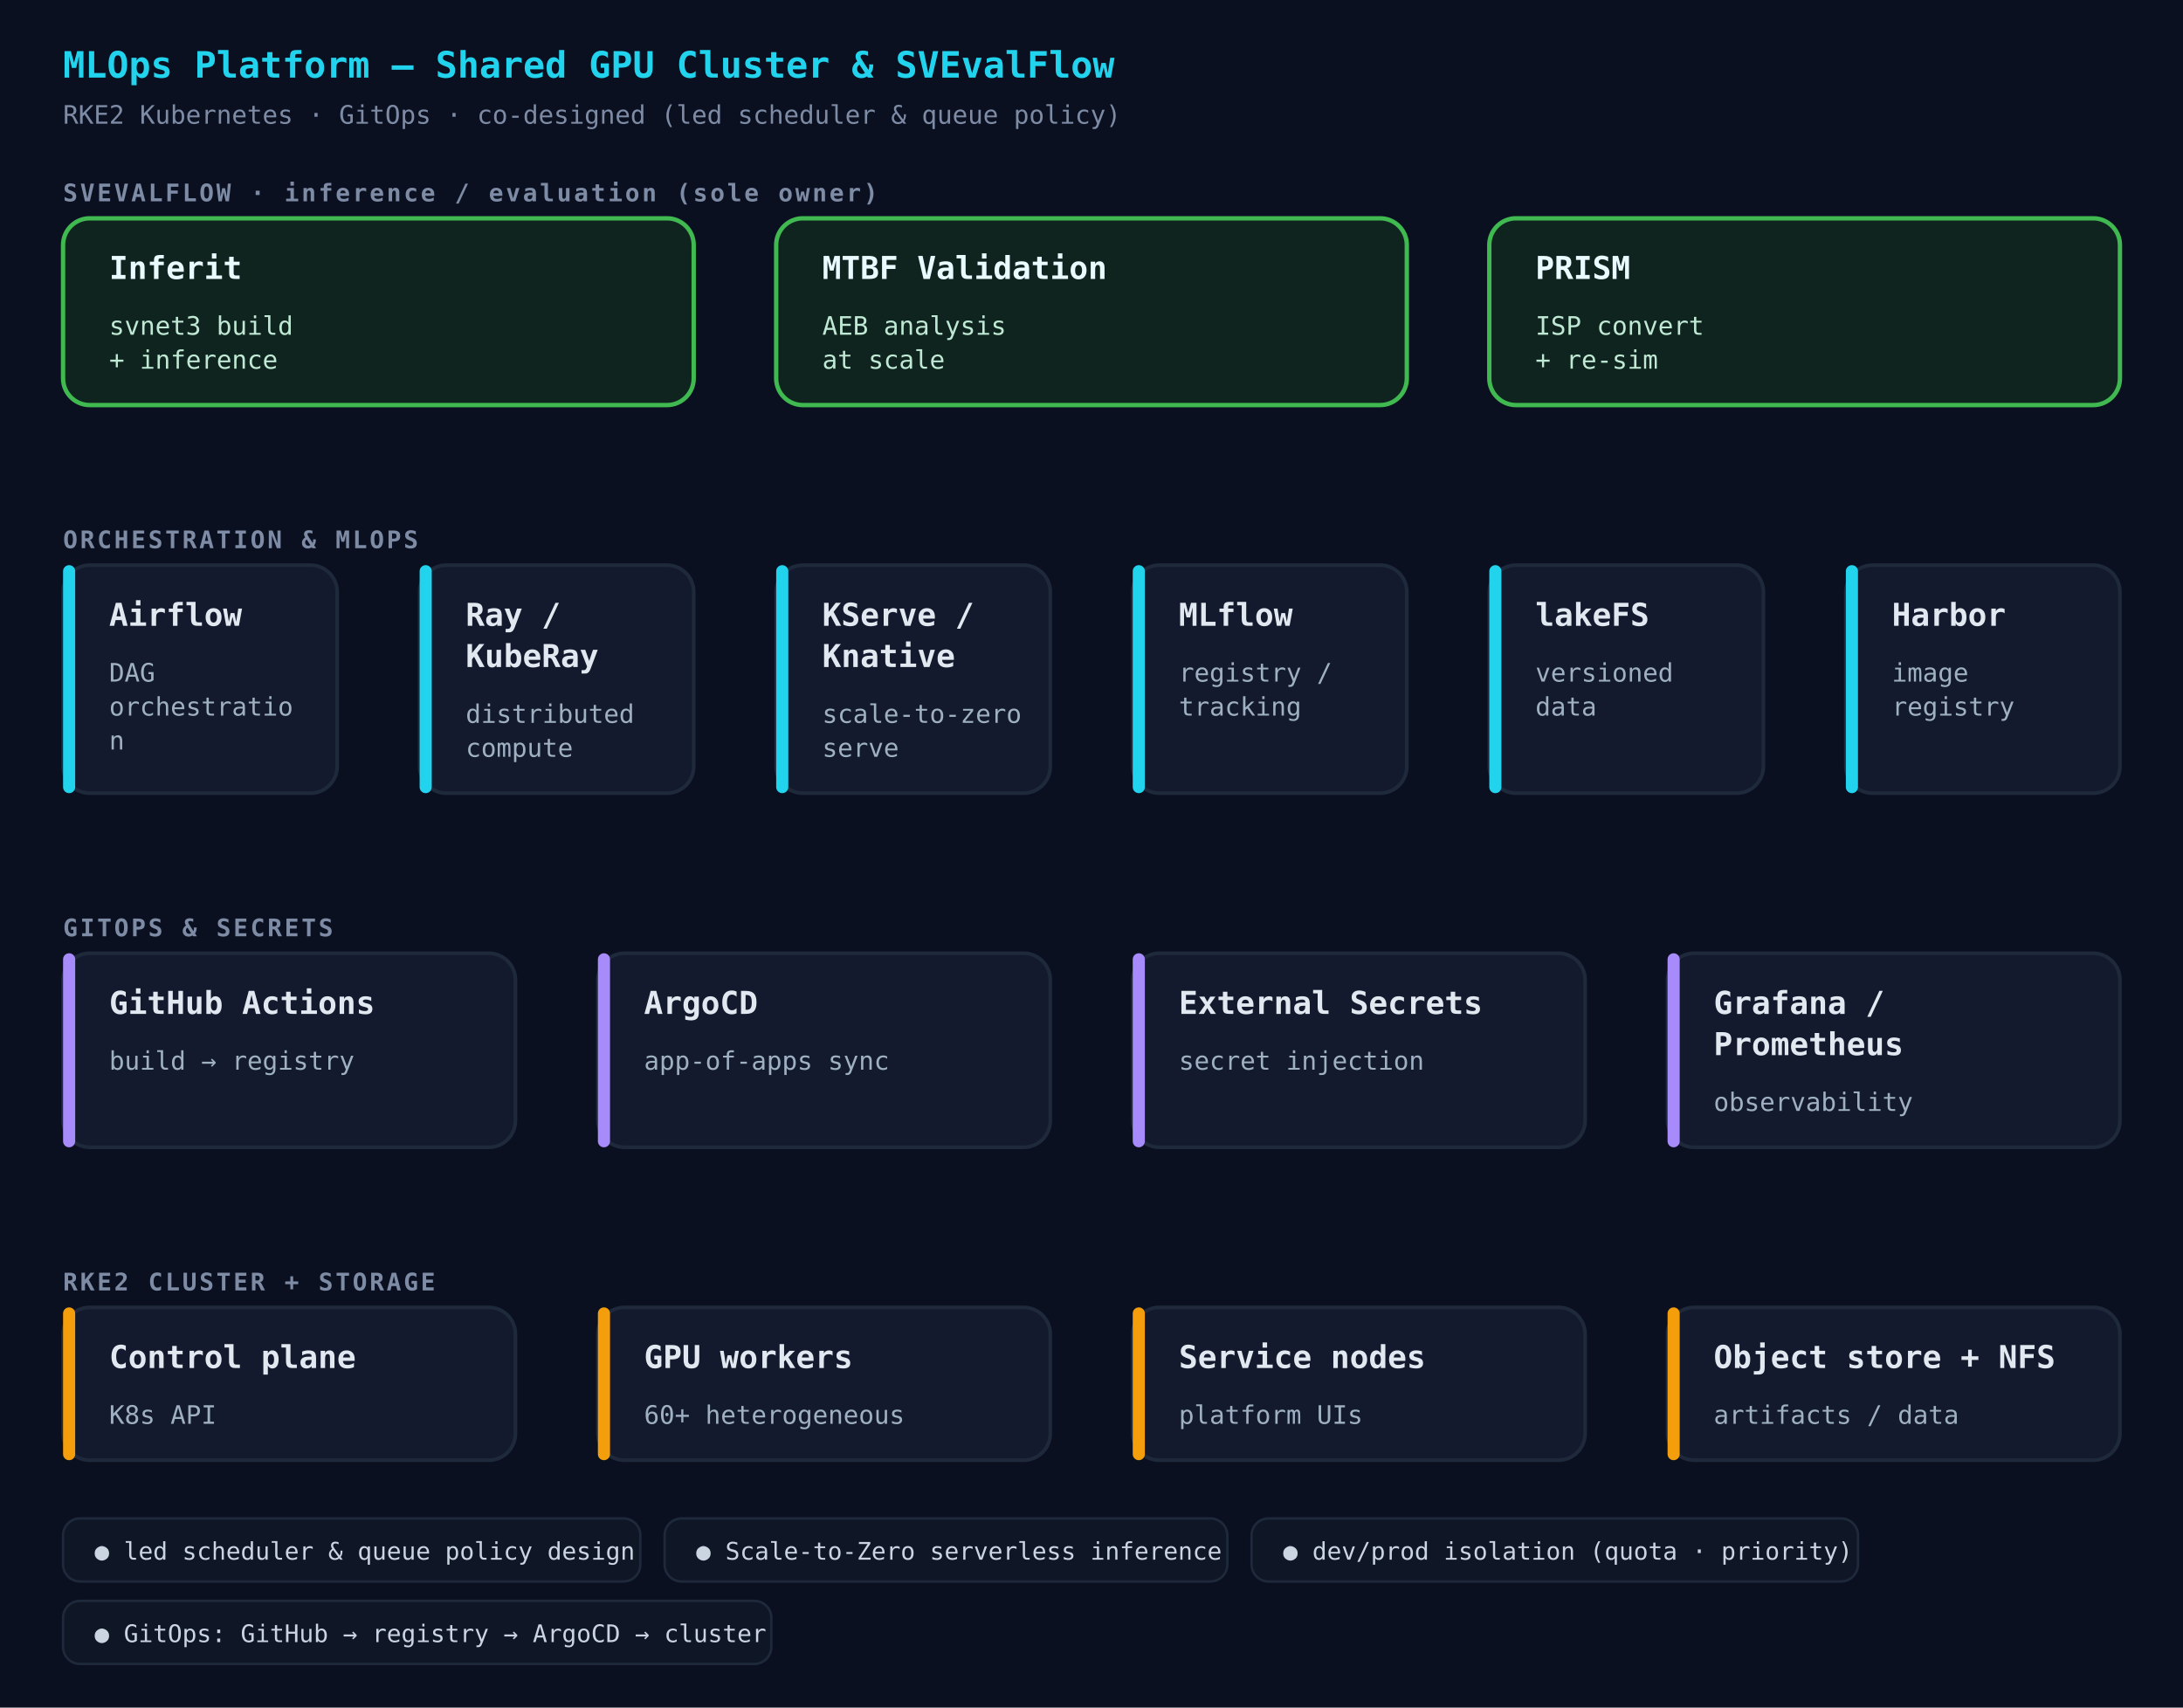
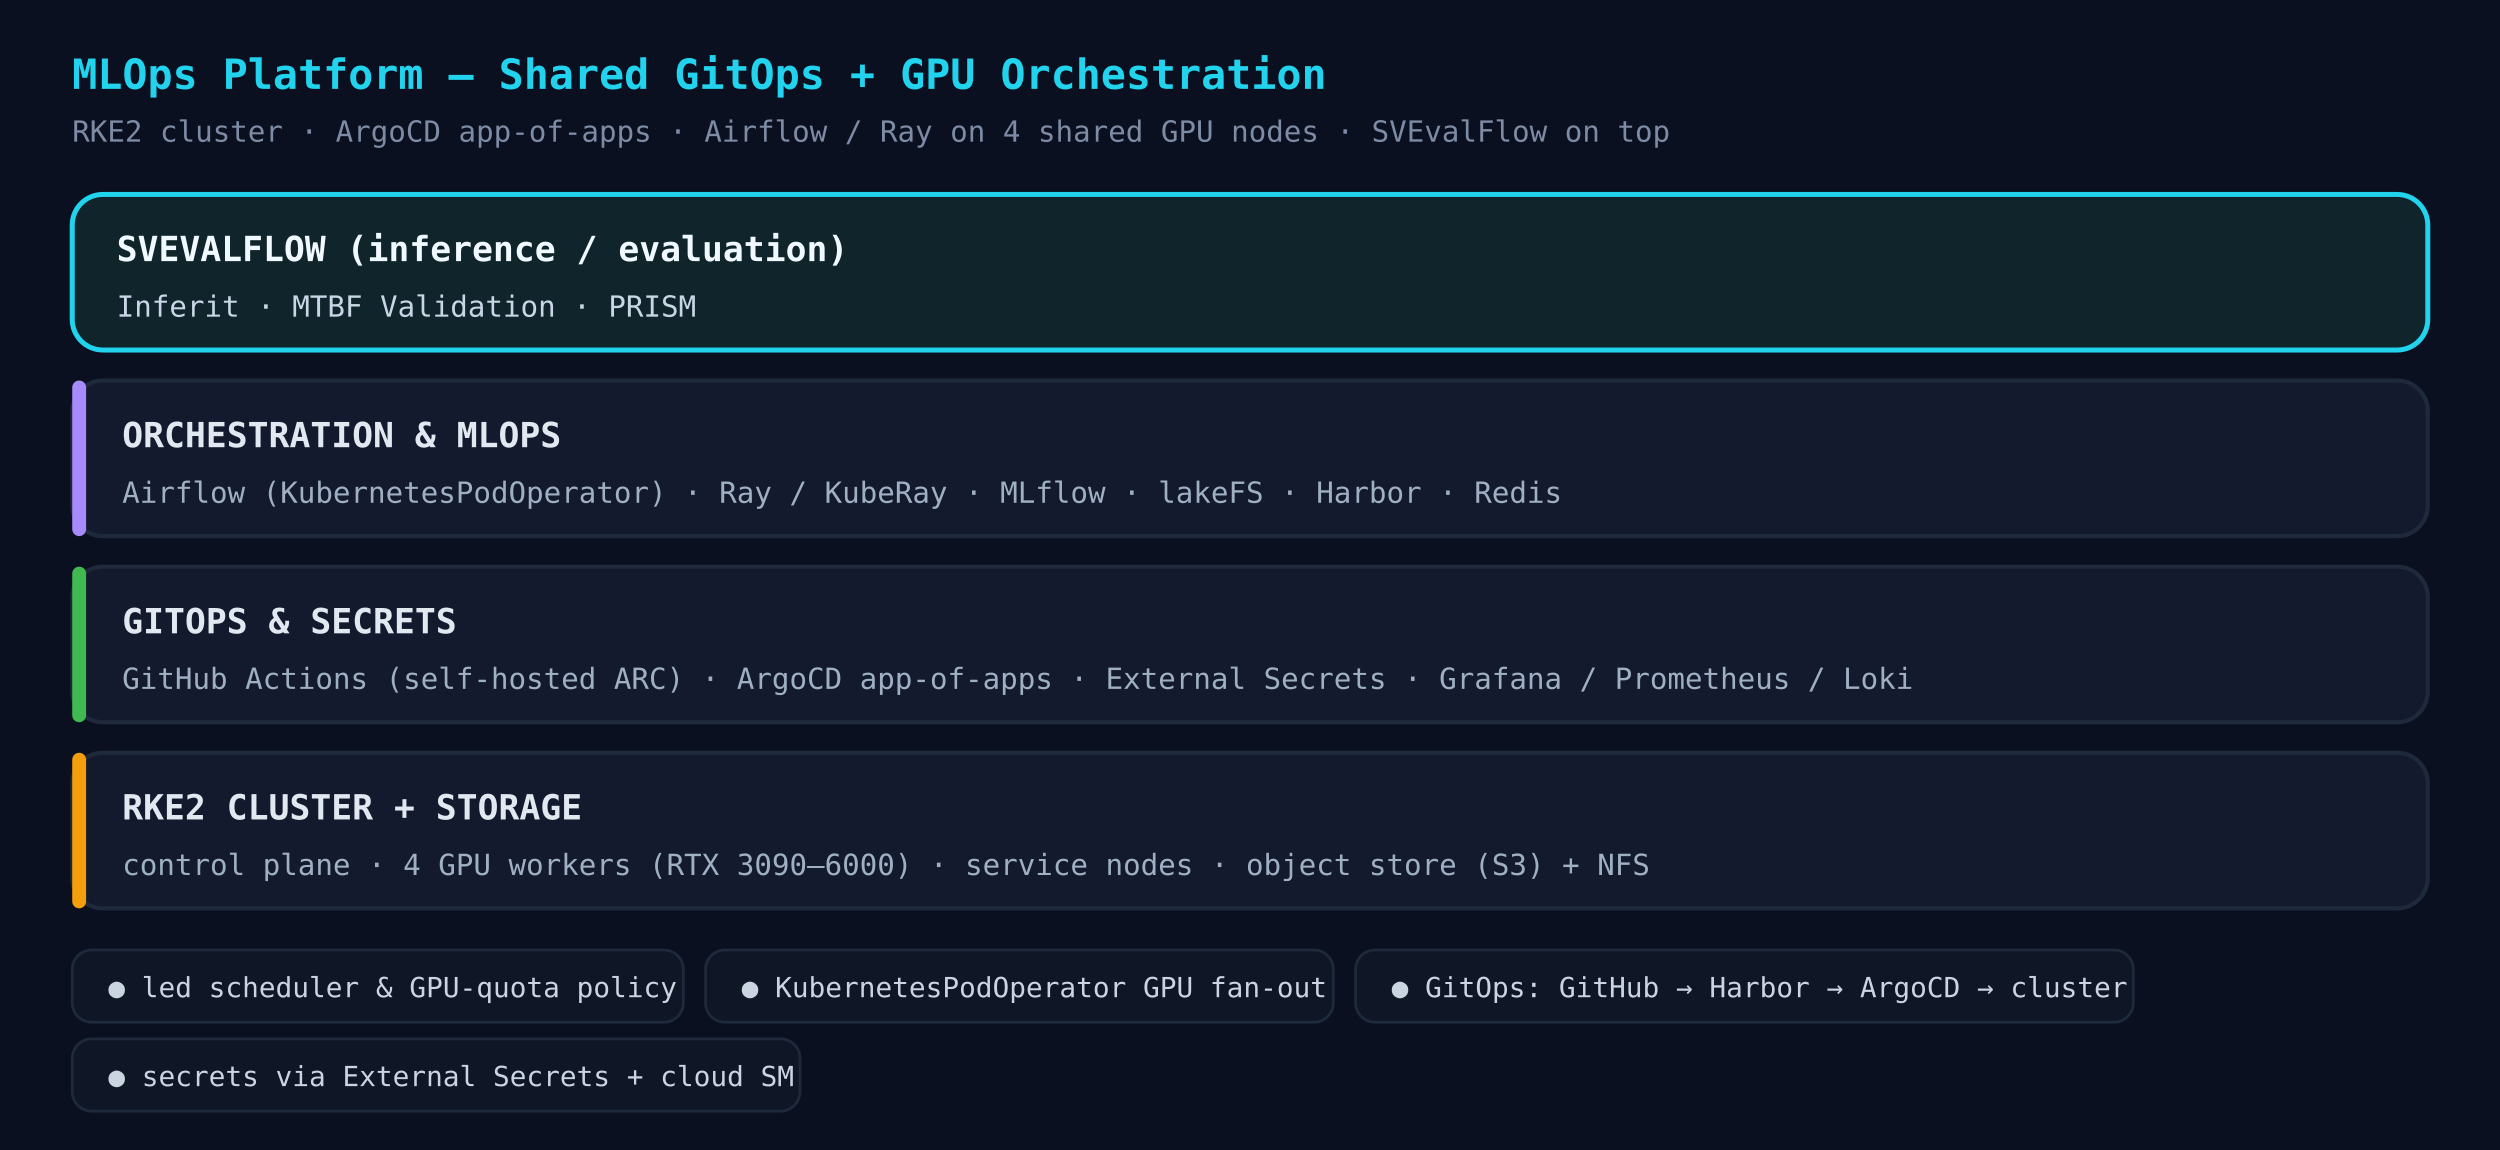
- <svg xmlns="http://www.w3.org/2000/svg" viewBox="0 0 900 704" font-family="'JetBrains Mono',ui-monospace,Menlo,monospace" role="img" aria-label="MLOps Platform — Shared GPU Cluster &amp; SVEvalFlow">
+ <svg xmlns="http://www.w3.org/2000/svg" viewBox="0 0 900 414" font-family="'JetBrains Mono',ui-monospace,Menlo,monospace" role="img" aria-label="MLOps Platform — Shared GitOps + GPU Orchestration">
  <defs>
    <marker id="ah" viewBox="0 0 10 10" refX="8" refY="5" markerWidth="7" markerHeight="7" orient="auto-start-reverse">
      <path d="M0 0L10 5L0 10z" fill="#5b677d" />
    </marker>
  </defs>
-   <rect width="900" height="704" fill="#0b1020" />
-   <text x="26" y="32" fill="#22d3ee" font-size="15" font-weight="700">MLOps Platform — Shared GPU Cluster &amp; SVEvalFlow</text>
-   <text x="26" y="51" fill="#7d8ba5" font-size="10.5">RKE2 Kubernetes · GitOps · co-designed (led scheduler &amp; queue policy)</text>
-   <text x="26" y="83" fill="#7d8ba5" font-size="10" font-weight="700" letter-spacing="1">SVEVALFLOW · inference / evaluation (sole owner)</text>
-   <rect x="26" y="90" width="260" height="77" rx="11" fill="#10241f" stroke="#3fb950" stroke-width="1.8" />
-   <text x="45" y="115" fill="#e9fbff" font-size="13" font-weight="700">Inferit</text>
-   <text x="45" y="138" fill="#bfe9d4" font-size="10.5">svnet3 build</text>
-   <text x="45" y="152" fill="#bfe9d4" font-size="10.5">+ inference</text>
-   <rect x="320" y="90" width="260" height="77" rx="11" fill="#10241f" stroke="#3fb950" stroke-width="1.8" />
-   <text x="339" y="115" fill="#e9fbff" font-size="13" font-weight="700">MTBF Validation</text>
-   <text x="339" y="138" fill="#bfe9d4" font-size="10.5">AEB analysis</text>
-   <text x="339" y="152" fill="#bfe9d4" font-size="10.5">at scale</text>
-   <rect x="614" y="90" width="260" height="77" rx="11" fill="#10241f" stroke="#3fb950" stroke-width="1.8" />
-   <text x="633" y="115" fill="#e9fbff" font-size="13" font-weight="700">PRISM</text>
-   <text x="633" y="138" fill="#bfe9d4" font-size="10.5">ISP convert</text>
-   <text x="633" y="152" fill="#bfe9d4" font-size="10.5">+ re-sim</text>
-   <text x="26" y="226" fill="#7d8ba5" font-size="10" font-weight="700" letter-spacing="1">ORCHESTRATION &amp; MLOPS</text>
-   <rect x="26" y="233" width="113" height="94" rx="11" fill="#131a2e" stroke="#1e293b" stroke-width="1.5" />
-   <rect x="26" y="233" width="5" height="94" rx="2.5" fill="#22d3ee" />
-   <text x="45" y="258" fill="#e2e8f0" font-size="13" font-weight="700">Airflow</text>
-   <text x="45" y="281" fill="#9fb0c3" font-size="10.5">DAG</text>
-   <text x="45" y="295" fill="#9fb0c3" font-size="10.5">orchestratio</text>
-   <text x="45" y="309" fill="#9fb0c3" font-size="10.5">n</text>
-   <rect x="173" y="233" width="113" height="94" rx="11" fill="#131a2e" stroke="#1e293b" stroke-width="1.5" />
-   <rect x="173" y="233" width="5" height="94" rx="2.5" fill="#22d3ee" />
-   <text x="192" y="258" fill="#e2e8f0" font-size="13" font-weight="700">Ray /</text>
-   <text x="192" y="275" fill="#e2e8f0" font-size="13" font-weight="700">KubeRay</text>
-   <text x="192" y="298" fill="#9fb0c3" font-size="10.5">distributed</text>
-   <text x="192" y="312" fill="#9fb0c3" font-size="10.5">compute</text>
-   <rect x="320" y="233" width="113" height="94" rx="11" fill="#131a2e" stroke="#1e293b" stroke-width="1.5" />
-   <rect x="320" y="233" width="5" height="94" rx="2.5" fill="#22d3ee" />
-   <text x="339" y="258" fill="#e2e8f0" font-size="13" font-weight="700">KServe /</text>
-   <text x="339" y="275" fill="#e2e8f0" font-size="13" font-weight="700">Knative</text>
-   <text x="339" y="298" fill="#9fb0c3" font-size="10.5">scale-to-zero</text>
-   <text x="339" y="312" fill="#9fb0c3" font-size="10.5">serve</text>
-   <rect x="467" y="233" width="113" height="94" rx="11" fill="#131a2e" stroke="#1e293b" stroke-width="1.5" />
-   <rect x="467" y="233" width="5" height="94" rx="2.5" fill="#22d3ee" />
-   <text x="486" y="258" fill="#e2e8f0" font-size="13" font-weight="700">MLflow</text>
-   <text x="486" y="281" fill="#9fb0c3" font-size="10.5">registry /</text>
-   <text x="486" y="295" fill="#9fb0c3" font-size="10.5">tracking</text>
-   <rect x="614" y="233" width="113" height="94" rx="11" fill="#131a2e" stroke="#1e293b" stroke-width="1.5" />
-   <rect x="614" y="233" width="5" height="94" rx="2.5" fill="#22d3ee" />
-   <text x="633" y="258" fill="#e2e8f0" font-size="13" font-weight="700">lakeFS</text>
-   <text x="633" y="281" fill="#9fb0c3" font-size="10.5">versioned</text>
-   <text x="633" y="295" fill="#9fb0c3" font-size="10.5">data</text>
-   <rect x="761" y="233" width="113" height="94" rx="11" fill="#131a2e" stroke="#1e293b" stroke-width="1.5" />
-   <rect x="761" y="233" width="5" height="94" rx="2.5" fill="#22d3ee" />
-   <text x="780" y="258" fill="#e2e8f0" font-size="13" font-weight="700">Harbor</text>
-   <text x="780" y="281" fill="#9fb0c3" font-size="10.5">image</text>
-   <text x="780" y="295" fill="#9fb0c3" font-size="10.5">registry</text>
-   <text x="26" y="386" fill="#7d8ba5" font-size="10" font-weight="700" letter-spacing="1">GITOPS &amp; SECRETS</text>
-   <rect x="26" y="393" width="186.5" height="80" rx="11" fill="#131a2e" stroke="#1e293b" stroke-width="1.5" />
-   <rect x="26" y="393" width="5" height="80" rx="2.5" fill="#a78bfa" />
-   <text x="45" y="418" fill="#e2e8f0" font-size="13" font-weight="700">GitHub Actions</text>
-   <text x="45" y="441" fill="#9fb0c3" font-size="10.5">build → registry</text>
-   <rect x="246.5" y="393" width="186.5" height="80" rx="11" fill="#131a2e" stroke="#1e293b" stroke-width="1.5" />
-   <rect x="246.5" y="393" width="5" height="80" rx="2.5" fill="#a78bfa" />
-   <text x="265.5" y="418" fill="#e2e8f0" font-size="13" font-weight="700">ArgoCD</text>
-   <text x="265.5" y="441" fill="#9fb0c3" font-size="10.5">app-of-apps sync</text>
-   <rect x="467" y="393" width="186.5" height="80" rx="11" fill="#131a2e" stroke="#1e293b" stroke-width="1.5" />
-   <rect x="467" y="393" width="5" height="80" rx="2.5" fill="#a78bfa" />
-   <text x="486" y="418" fill="#e2e8f0" font-size="13" font-weight="700">External Secrets</text>
-   <text x="486" y="441" fill="#9fb0c3" font-size="10.5">secret injection</text>
-   <rect x="687.5" y="393" width="186.5" height="80" rx="11" fill="#131a2e" stroke="#1e293b" stroke-width="1.5" />
-   <rect x="687.5" y="393" width="5" height="80" rx="2.5" fill="#a78bfa" />
-   <text x="706.5" y="418" fill="#e2e8f0" font-size="13" font-weight="700">Grafana /</text>
-   <text x="706.5" y="435" fill="#e2e8f0" font-size="13" font-weight="700">Prometheus</text>
-   <text x="706.5" y="458" fill="#9fb0c3" font-size="10.5">observability</text>
-   <text x="26" y="532" fill="#7d8ba5" font-size="10" font-weight="700" letter-spacing="1">RKE2 CLUSTER + STORAGE</text>
-   <rect x="26" y="539" width="186.5" height="63" rx="11" fill="#131a2e" stroke="#1e293b" stroke-width="1.5" />
-   <rect x="26" y="539" width="5" height="63" rx="2.5" fill="#f59e0b" />
-   <text x="45" y="564" fill="#e2e8f0" font-size="13" font-weight="700">Control plane</text>
-   <text x="45" y="587" fill="#9fb0c3" font-size="10.5">K8s API</text>
-   <rect x="246.5" y="539" width="186.5" height="63" rx="11" fill="#131a2e" stroke="#1e293b" stroke-width="1.5" />
-   <rect x="246.5" y="539" width="5" height="63" rx="2.5" fill="#f59e0b" />
-   <text x="265.5" y="564" fill="#e2e8f0" font-size="13" font-weight="700">GPU workers</text>
-   <text x="265.5" y="587" fill="#9fb0c3" font-size="10.5">60+ heterogeneous</text>
-   <rect x="467" y="539" width="186.5" height="63" rx="11" fill="#131a2e" stroke="#1e293b" stroke-width="1.5" />
-   <rect x="467" y="539" width="5" height="63" rx="2.5" fill="#f59e0b" />
-   <text x="486" y="564" fill="#e2e8f0" font-size="13" font-weight="700">Service nodes</text>
-   <text x="486" y="587" fill="#9fb0c3" font-size="10.5">platform UIs</text>
-   <rect x="687.5" y="539" width="186.5" height="63" rx="11" fill="#131a2e" stroke="#1e293b" stroke-width="1.5" />
-   <rect x="687.5" y="539" width="5" height="63" rx="2.5" fill="#f59e0b" />
-   <text x="706.5" y="564" fill="#e2e8f0" font-size="13" font-weight="700">Object store + NFS</text>
-   <text x="706.5" y="587" fill="#9fb0c3" font-size="10.5">artifacts / data</text>
-   <rect x="26" y="626" width="238" height="26" rx="7" fill="#0f1626" stroke="#1e293b" stroke-width="1" />
-   <text x="39" y="643" fill="#cbd5e1" font-size="10">● led scheduler &amp; queue policy design</text>
-   <rect x="274" y="626" width="232" height="26" rx="7" fill="#0f1626" stroke="#1e293b" stroke-width="1" />
-   <text x="287" y="643" fill="#cbd5e1" font-size="10">● Scale-to-Zero serverless inference</text>
-   <rect x="516" y="626" width="250" height="26" rx="7" fill="#0f1626" stroke="#1e293b" stroke-width="1" />
-   <text x="529" y="643" fill="#cbd5e1" font-size="10">● dev/prod isolation (quota · priority)</text>
-   <rect x="26" y="660" width="292" height="26" rx="7" fill="#0f1626" stroke="#1e293b" stroke-width="1" />
-   <text x="39" y="677" fill="#cbd5e1" font-size="10">● GitOps: GitHub → registry → ArgoCD → cluster</text>
+   <rect width="900" height="414" fill="#0b1020" />
+   <text x="26" y="32" fill="#22d3ee" font-size="15" font-weight="700">MLOps Platform — Shared GitOps + GPU Orchestration</text>
+   <text x="26" y="51" fill="#7d8ba5" font-size="10.5">RKE2 cluster · ArgoCD app-of-apps · Airflow / Ray on 4 shared GPU nodes · SVEvalFlow on top</text>
+   <rect x="26" y="70" width="848" height="56" rx="11" fill="#10242b" stroke="#22d3ee" stroke-width="1.8" />
+   <text x="42" y="94" fill="#f0f9ff" font-size="12.5" font-weight="700">SVEVALFLOW (inference / evaluation)</text>
+   <text x="42" y="114" fill="#c8d6e5" font-size="10.5">Inferit · MTBF Validation · PRISM</text>
+   <rect x="26" y="137" width="848" height="56" rx="11" fill="#131a2e" stroke="#1e293b" stroke-width="1.5" />
+   <rect x="26" y="137" width="5" height="56" rx="2.5" fill="#a78bfa" />
+   <text x="44" y="161" fill="#e2e8f0" font-size="12.5" font-weight="700">ORCHESTRATION &amp; MLOPS</text>
+   <text x="44" y="181" fill="#9fb0c3" font-size="10.5">Airflow (KubernetesPodOperator) · Ray / KubeRay · MLflow · lakeFS · Harbor · Redis</text>
+   <rect x="26" y="204" width="848" height="56" rx="11" fill="#131a2e" stroke="#1e293b" stroke-width="1.5" />
+   <rect x="26" y="204" width="5" height="56" rx="2.5" fill="#3fb950" />
+   <text x="44" y="228" fill="#e2e8f0" font-size="12.5" font-weight="700">GITOPS &amp; SECRETS</text>
+   <text x="44" y="248" fill="#9fb0c3" font-size="10.5">GitHub Actions (self-hosted ARC) · ArgoCD app-of-apps · External Secrets · Grafana / Prometheus / Loki</text>
+   <rect x="26" y="271" width="848" height="56" rx="11" fill="#131a2e" stroke="#1e293b" stroke-width="1.5" />
+   <rect x="26" y="271" width="5" height="56" rx="2.5" fill="#f59e0b" />
+   <text x="44" y="295" fill="#e2e8f0" font-size="12.5" font-weight="700">RKE2 CLUSTER + STORAGE</text>
+   <text x="44" y="315" fill="#9fb0c3" font-size="10.5">control plane · 4 GPU workers (RTX 3090–6000) · service nodes · object store (S3) + NFS</text>
+   <rect x="26" y="342" width="220" height="26" rx="7" fill="#0f1626" stroke="#1e293b" stroke-width="1" />
+   <text x="39" y="359" fill="#cbd5e1" font-size="10">● led scheduler &amp; GPU-quota policy</text>
+   <rect x="254" y="342" width="226" height="26" rx="7" fill="#0f1626" stroke="#1e293b" stroke-width="1" />
+   <text x="267" y="359" fill="#cbd5e1" font-size="10">● KubernetesPodOperator GPU fan-out</text>
+   <rect x="488" y="342" width="280" height="26" rx="7" fill="#0f1626" stroke="#1e293b" stroke-width="1" />
+   <text x="501" y="359" fill="#cbd5e1" font-size="10">● GitOps: GitHub → Harbor → ArgoCD → cluster</text>
+   <rect x="26" y="374" width="262" height="26" rx="7" fill="#0f1626" stroke="#1e293b" stroke-width="1" />
+   <text x="39" y="391" fill="#cbd5e1" font-size="10">● secrets via External Secrets + cloud SM</text>
</svg>
